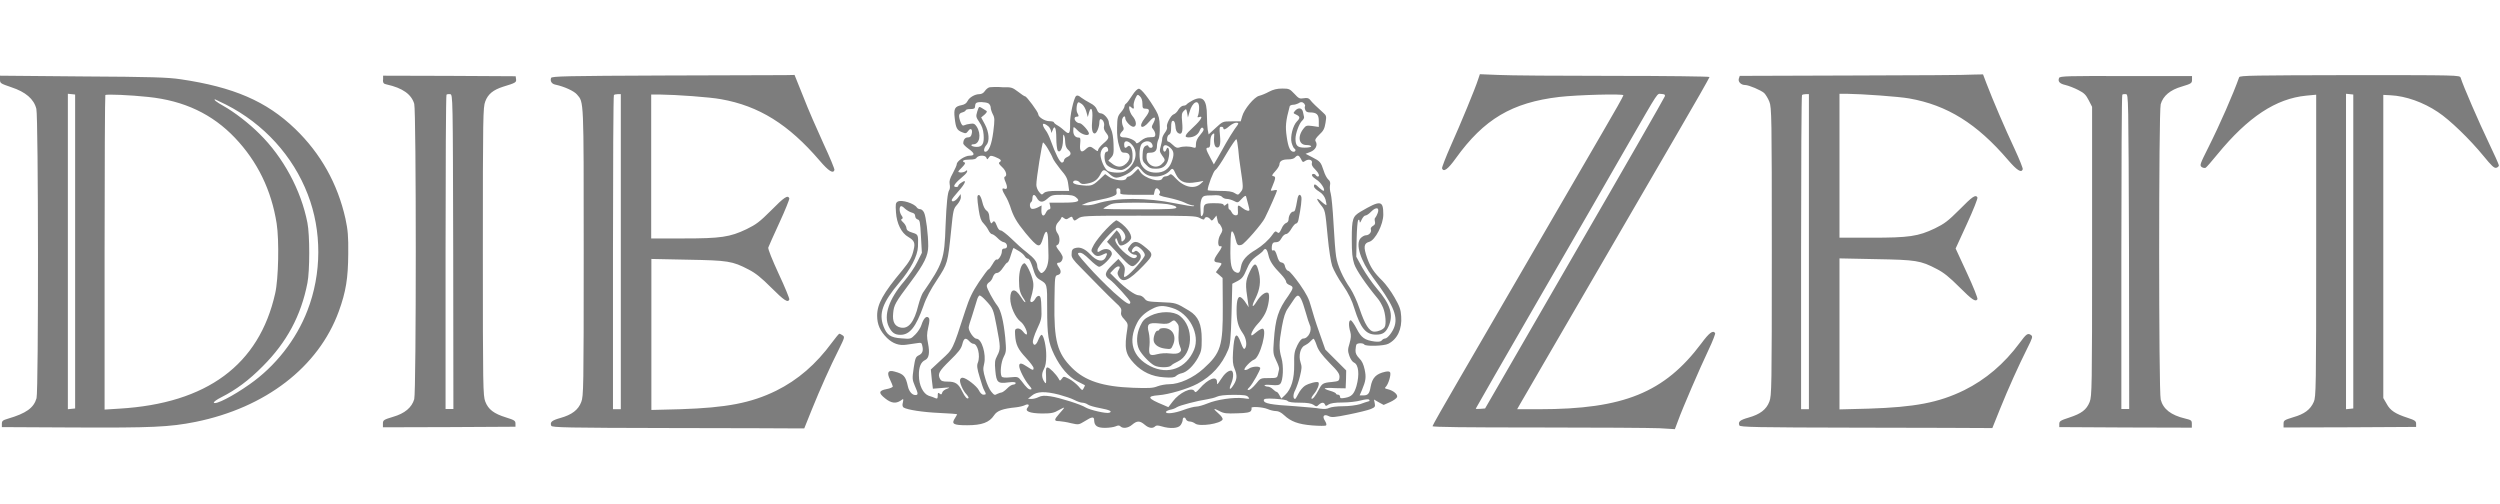
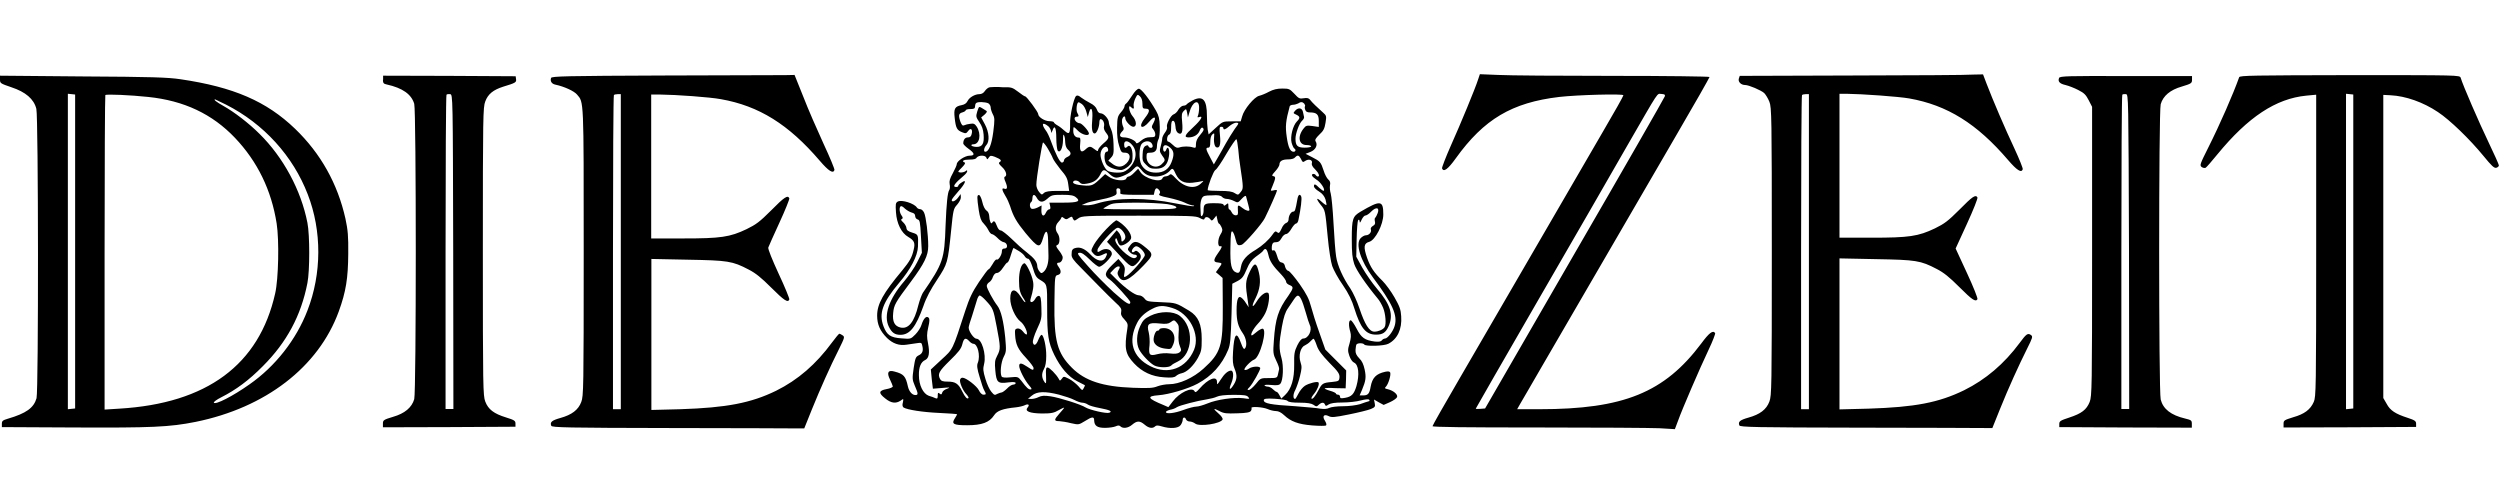
<svg xmlns="http://www.w3.org/2000/svg" width="134.1" height="27" viewBox="0 0 134.1 27">
-   <g fill="#7D7D7D">
+   <g>
    <path d="M35.61 4.05c-5.25.02-6.02.04-6.05.13-.06.17.03.32.23.36.47.1 1 .34 1.16.53.37.43.36.16.36 8.44 0 7.35-.01 7.73-.13 8.05-.16.43-.51.69-1.12.86-.46.13-.57.22-.49.42.04.09.83.11 6.42.12 3.51.01 6.55.01 6.76.02h.39l.41-1.02c.45-1.11.97-2.28 1.46-3.25.29-.59.31-.64.19-.72-.07-.05-.15-.09-.18-.09-.02 0-.2.21-.39.47-.86 1.17-1.83 2.01-3 2.59-1.35.66-2.67.91-5.13.99l-1.56.04v-8.1l1.95.04c2.16.04 2.39.07 3.27.53.37.19.67.43 1.21.97.69.69.9.83.97.63.01-.05-.24-.67-.57-1.37-.35-.76-.58-1.33-.56-1.41.02-.06.29-.67.6-1.34s.54-1.25.53-1.3c-.08-.2-.28-.06-.97.64-.62.62-.81.76-1.32 1.01-.9.43-1.39.5-3.4.5h-1.72V5.07h.44c.92.01 2.71.14 3.3.25 2.04.36 3.63 1.35 5.3 3.3.48.56.72.71.79.5.02-.04-.25-.69-.59-1.42-.34-.74-.83-1.86-1.08-2.51l-.47-1.17-.5.01-6.51.02zM33.3 13.5v8.45h-.42v-8.4c0-4.62.02-8.43.05-8.45.02-.03.12-.05.21-.05h.16v8.45zM79.29 4.25c-.15.48-.95 2.41-1.47 3.57-.27.61-.48 1.16-.47 1.21.08.22.31.06.74-.54 1.51-2.1 3.01-2.99 5.55-3.29.96-.11 3.44-.18 3.44-.09 0 .04-.48.9-1.08 1.92-.95 1.64-3.55 6.11-7.76 13.36-.77 1.32-1.4 2.43-1.4 2.47 0 .05 1.79.07 5.66.07 3.12 0 6.05.02 6.51.04l.83.05.17-.45c.22-.62 1.16-2.8 1.64-3.81.22-.46.37-.86.35-.89-.11-.18-.32-.02-.74.55-1.98 2.64-4.17 3.53-8.69 3.53h-1.19l.17-.3c.1-.16.63-1.09 1.19-2.05 1.89-3.25 5.33-9.16 7.15-12.3 1-1.71 1.81-3.14 1.81-3.17 0-.03-2.33-.06-5.17-.06-2.85 0-5.62-.02-6.16-.05l-.99-.04-.09.27zm10.01.92c-.02.07-2.19 3.86-4.84 8.43l-4.8 8.31-.25.02c-.14.01-.25.01-.25-.01 0-.01 1.5-2.63 3.34-5.81s3.99-6.9 4.77-8.27c1.79-3.1 1.59-2.8 1.85-2.8.17.01.21.04.18.13zM99.33 4.05l-6.01.02-.05.15c-.05.17.12.34.34.34.2 0 .85.28 1.02.43.08.08.21.29.28.47.12.3.13.81.13 8.03 0 7.35-.01 7.73-.13 8.05-.16.43-.51.69-1.12.86-.46.13-.57.22-.49.42.04.09.83.11 6.42.12 3.51.01 6.55.01 6.76.02h.39l.41-1.02c.46-1.14 1-2.33 1.46-3.25.29-.58.31-.64.2-.72-.17-.12-.25-.06-.61.43-.83 1.12-1.82 1.96-2.97 2.53-1.37.67-2.65.91-5.13.99l-1.56.04v-8.1l1.95.04c2.16.04 2.39.07 3.27.53.37.19.67.43 1.21.97.69.69.87.81.97.65.03-.04-.22-.67-.56-1.4l-.61-1.32.61-1.33c.34-.74.59-1.37.56-1.41-.1-.17-.27-.05-.96.65-.62.62-.81.76-1.32 1.01-.9.43-1.39.5-3.4.5h-1.72V5.03h.37c.86.01 2.8.15 3.37.25 2.04.36 3.63 1.35 5.3 3.3.48.56.72.71.79.5.02-.04-.18-.54-.44-1.1-.51-1.08-1.18-2.65-1.5-3.49l-.19-.5-.5.01c-.31.03-3.24.04-6.54.05zm-2.3 9.45v8.45h-.42v-8.4c0-4.62.02-8.43.05-8.45.02-.03.12-.05.21-.05h.16v8.45zM120.11 4.14c-.32.9-1.03 2.53-1.67 3.8-.43.86-.46.93-.34 1.02.07.05.16.06.21.04.05-.03.33-.35.63-.72 1.65-2.01 3.14-2.99 4.77-3.15l.53-.05v8.1c0 7.71-.01 8.11-.13 8.38-.18.41-.5.65-1.1.82-.48.15-.52.17-.52.35v.2l3.56-.01 3.55-.02v-.17c0-.14-.06-.19-.46-.32-.65-.21-.93-.39-1.12-.75l-.18-.31V5.09l.39.02c.81.04 1.75.37 2.54.9.64.42 1.72 1.47 2.44 2.35.44.54.58.67.69.64.08-.02.14-.08.14-.13 0-.04-.25-.61-.56-1.25-.49-1.02-1.37-3.04-1.49-3.45-.05-.14-.11-.14-5.95-.14-5.17.01-5.89.02-5.93.11zm6.12 9.36v8.41l-.19.02-.2.02V5.03l.2.02.19.02v8.43zM0 4.27c0 .2.03.21.61.41.76.25 1.21.63 1.34 1.16.11.45.12 15.11.01 15.52-.15.52-.55.81-1.54 1.1-.27.08-.32.12-.32.27v.18l3.86.02c4.16.02 5.13-.02 6.53-.3 3.75-.76 6.59-2.94 7.68-5.92.39-1.07.5-1.79.51-3.09.01-.96-.02-1.28-.15-1.89-.42-1.88-1.33-3.5-2.7-4.82-1.54-1.48-3.3-2.24-6.15-2.66-.67-.1-1.56-.13-5.24-.15L0 4.06v.21zm4.03 9.23v8.41l-.19.02-.2.02V5.03l.2.02.19.02v8.43zm3.92-8.3c1.93.2 3.44.92 4.65 2.19 1.21 1.27 1.96 2.81 2.24 4.6.14.9.1 2.97-.08 3.75-.86 3.83-3.66 5.9-8.36 6.18l-.79.05v-8.41c0-4.63.02-8.43.04-8.46.06-.06 1.36 0 2.3.1zm4.17.41c2.03 1.03 3.6 2.76 4.39 4.82.76 1.96.75 4.25-.02 6.23-.6 1.56-1.72 2.99-3.11 3.96-.89.63-1.83 1.11-1.91.98-.02-.04.16-.17.4-.29.79-.4 1.48-.91 2.23-1.67 1.28-1.28 2.05-2.71 2.39-4.46.13-.65.13-2.58 0-3.23-.34-1.75-1.3-3.52-2.57-4.77-.57-.57-1.35-1.17-1.94-1.5-.36-.2-.55-.35-.44-.35.01 0 .27.13.58.28zM20.54 4.28c0 .17.04.22.2.25.86.19 1.33.53 1.48 1.04.11.39.11 15.45 0 15.84-.13.45-.51.77-1.14.95-.5.15-.54.18-.54.36v.2l3.56-.01 3.55-.02v-.17c0-.15-.06-.19-.51-.33-.65-.2-.95-.43-1.11-.85-.12-.32-.13-.73-.13-8.05s.01-7.73.13-8.05c.15-.4.43-.62.96-.79.66-.2.72-.23.69-.41l-.02-.15-3.55-.02-3.56-.01v.22zm3.77 9.23l.01 8.43h-.42v-8.4c0-4.62.02-8.43.05-8.46.03-.03.11-.04.2-.03.14.04.14.04.16 8.46zM110.45 4.18c-.08.19.03.31.34.38.17.04.48.16.69.27.32.16.41.26.56.55l.18.35v7.75c0 7.35-.01 7.76-.13 8.08-.17.42-.43.62-1.1.84-.46.15-.53.19-.53.34v.17l3.56.02 3.55.01v-.2c0-.19-.03-.21-.36-.29-.76-.18-1.18-.51-1.31-1.02-.11-.43-.11-15.45 0-15.84.13-.45.51-.77 1.14-.95.5-.15.54-.18.54-.36v-.2h-3.54c-3.09-.01-3.55 0-3.59.1zm3.75 9.33l.01 8.43h-.42v-8.4c0-4.62.02-8.43.05-8.46.03-.03.11-.04.2-.03.13.04.13.04.16 8.46zM53.09 4.68c-.08.01-.2.11-.26.2-.07.11-.18.17-.29.17-.25 0-.55.18-.64.37-.06.12-.16.19-.32.22-.36.07-.43.18-.37.69.06.54.12.65.39.76.2.08.22.08.33-.06.13-.2.26-.1.19.16-.03.13-.09.18-.2.18-.15 0-.25.12-.25.32 0 .06.13.18.28.29.34.24.36.37.06.37-.25 0-.69.29-.69.46 0 .06-.1.27-.21.48-.16.29-.2.42-.17.59.03.13.01.27-.02.31-.09.12-.15.7-.2 1.91-.06 1.82-.13 2.02-1.22 3.61-.06.1-.17.39-.24.66-.22.91-.53 1.29-.95 1.2-.32-.07-.45-.31-.4-.78.04-.43.11-.56.95-1.68.72-.97.93-1.4.93-1.91 0-.62-.12-1.58-.22-1.79-.05-.11-.14-.19-.21-.19-.07 0-.15-.04-.18-.09-.14-.22-.81-.43-1.02-.32-.12.07-.13.13-.1.58.04.6.29 1.11.66 1.32.32.19.38.32.29.68-.09.41-.21.62-.61 1.11-1.03 1.23-1.35 1.81-1.35 2.43 0 .48.16.83.53 1.2.31.3.65.42 1.04.36.15-.02.41-.06.55-.08.24-.04.27-.03.3.13.07.27.01.43-.19.52-.16.08-.19.15-.27.68-.08.56-.08.62.06.95.19.43.19.5.03.5-.18 0-.34-.2-.4-.46-.12-.55-.22-.67-.72-.8-.34-.1-.43.05-.24.43.08.17.15.34.15.37 0 .04-.15.11-.33.14-.43.08-.45.21-.08.5.32.26.57.29.83.12.16-.12.16-.11.12.1-.04.13-.02.23.04.27.2.12 1.01.25 1.91.29.53.02.96.06.96.07s-.05.11-.11.2c-.21.32-.11.39.65.39.79 0 1.19-.15 1.44-.53.16-.25.47-.36 1.17-.43.18-.02.39-.07.47-.11.2-.1.29-.03.16.12-.17.2.11.31.77.32.5 0 .65-.03.9-.18.16-.09.29-.15.29-.13 0 .02-.11.16-.25.31-.3.34-.31.41-.01.41.12.01.41.05.63.11.41.09.41.09.74-.11.39-.25.5-.25.5-.05.01.3.16.41.58.41.22 0 .48-.04.57-.08.13-.06.2-.06.26 0 .13.13.41.1.63-.09.26-.22.41-.22.67 0 .22.19.43.22.56.09.06-.06.15-.06.35 0 .46.14.9.11 1.02-.07.06-.08.11-.21.11-.28 0-.15.13-.17.18-.02.03.06.11.11.2.11.08 0 .21.05.29.11.23.18 1.37.01 1.47-.22.02-.06-.07-.19-.21-.31-.32-.28-.3-.32.04-.14.24.13.38.14.95.12.49-.01.69-.05.74-.13.04-.06.04-.13.03-.15-.06-.1.6-.06.86.05.13.06.34.11.46.11.13 0 .28.08.43.22.36.34.76.49 1.51.55.38.03.71.03.74 0 .04-.04.01-.13-.06-.25-.16-.24-.06-.38.2-.25.15.08.3.07 1.09-.09.5-.1 1.03-.23 1.17-.29.22-.09.25-.13.21-.31l-.04-.2.26.15.26.14.34-.15c.18-.08.35-.2.38-.27.05-.14-.2-.35-.49-.42-.18-.04-.19-.06-.1-.15.13-.15.27-.62.22-.75-.03-.06-.11-.07-.26-.04-.5.11-.7.32-.79.81-.06.36-.14.46-.39.46h-.2l.13-.3c.2-.48.23-.67.14-1.09-.06-.27-.14-.46-.29-.6-.15-.16-.21-.27-.2-.45.01-.13.03-.26.05-.29.06-.09.36-.09.42 0 .07.11 1.07.08 1.29-.04.49-.25.74-.79.69-1.47-.02-.36-.08-.53-.36-1.02-.18-.32-.48-.72-.64-.88-.47-.46-.65-.74-.83-1.24-.2-.58-.18-.78.12-.86.32-.09.75-.93.75-1.46 0-.77-.14-.79-1.23-.15-.41.25-.46.37-.46 1.46 0 .75.03 1.03.13 1.34.11.33.62 1.08 1.25 1.84.1.11.23.34.3.51.13.31.18.89.08 1.04-.08.13-.34.24-.55.24-.27 0-.51-.38-.8-1.25-.13-.39-.34-.84-.49-1.07-.39-.56-.69-1.23-.76-1.71-.04-.23-.1-1.03-.14-1.78-.04-.76-.11-1.47-.15-1.6s-.06-.32-.04-.43c.03-.15.01-.24-.09-.32-.08-.07-.19-.28-.25-.48-.15-.46-.19-.5-.62-.72l-.35-.18.26-.1c.28-.11.41-.37.28-.57-.05-.08.01-.17.2-.36.22-.2.28-.32.33-.63.06-.36.05-.39-.13-.55-.29-.26-.6-.55-.7-.69-.07-.09-.16-.11-.34-.08-.22.04-.27.01-.5-.24-.25-.26-.28-.28-.65-.28-.28 0-.48.05-.71.17-.18.1-.41.19-.53.22-.26.06-.81.72-.91 1.1l-.08.27h-.48c-.48 0-.48 0-.86.35l-.38.35-.05-.27c-.02-.14-.04-.47-.04-.72 0-.88-.22-1.11-.76-.84-.15.08-.3.18-.33.22-.02.04-.11.07-.18.07s-.19.1-.26.21c-.06.12-.18.23-.25.25-.16.05-.42.55-.36.69.02.06-.03.19-.11.29-.08.11-.15.25-.15.33s-.04.26-.08.41c-.07.24-.06.29.07.48.19.25.19.28-.02.48-.31.29-.81.05-.81-.39 0-.21.02-.23.2-.23.25 0 .36-.11.36-.37 0-.11.04-.27.08-.35.05-.08.08-.39.07-.67-.01-.43-.05-.59-.2-.86-.38-.66-.79-1.18-.92-1.18-.08 0-.22.14-.36.36-.13.2-.27.4-.32.43-.05.03-.09.1-.09.15 0 .05-.08.2-.19.32-.18.21-.2.29-.21.83-.01.39.03.74.11.97.1.34.13.37.31.37.36 0 .33.43-.04.67-.21.13-.43.1-.68-.11l-.17-.13.15-.17c.13-.14.15-.23.13-.72-.01-.36-.06-.64-.13-.79-.06-.13-.12-.29-.12-.36 0-.2-.27-.5-.43-.5-.09 0-.17-.07-.21-.2-.05-.14-.18-.26-.36-.35-.16-.08-.38-.22-.49-.3-.13-.11-.21-.13-.27-.08-.13.13-.34 1.09-.32 1.49.01.53-.05.6-.29.38-.11-.1-.27-.23-.38-.29-.11-.06-.2-.14-.2-.17s-.11-.06-.24-.06c-.25 0-.6-.22-.6-.38 0-.11-.62-.95-.7-.95-.04 0-.2-.11-.38-.25-.31-.23-.35-.25-.83-.24-.3-.03-.6-.01-.69 0zm8.19.88c0 .24.02.27.18.27.24 0 .22.16-.04.49-.4.5-.18.69.23.2.27-.32.4-.27.22.08-.11.2-.11.22-.01.34.06.07.11.19.11.27 0 .13-.04.15-.27.15-.2 0-.34.06-.5.19-.15.13-.24.17-.26.11-.04-.13-.4-.29-.65-.29-.24 0-.28-.13-.1-.32.1-.09.11-.15.04-.29-.04-.1-.06-.25-.04-.35.05-.18.17-.23.17-.07 0 .15.28.46.43.46.2 0 .18-.32-.04-.57-.18-.21-.26-.66-.09-.49.13.13.19.11.15-.05-.02-.08.02-.25.08-.39.12-.25.13-.25.25-.14.09.08.14.22.14.4zm-8.27-.02c.07.04.13.14.13.22 0 .08.05.24.11.36.11.2.11.3.03.95-.09.69-.24 1.07-.43 1.07-.11 0-.07-.22.06-.36.18-.2.15-.68-.08-1.11l-.2-.37.18-.15c.13-.12.15-.18.09-.21-.04-.03-.15-.1-.24-.15-.15-.09-.15-.08-.24.19-.08.27-.07.3.11.57.14.2.21.4.23.66.04.49-.06.67-.37.67-.13 0-.26-.04-.28-.07-.02-.04.02-.07.1-.07.34 0 .44-.54.18-.95-.1-.15-.17-.18-.34-.15-.12.01-.27.05-.33.08-.09.04-.13-.01-.2-.18-.12-.34-.1-.46.1-.51.1-.03.18-.08.18-.11 0-.04.11-.07.25-.07.19 0 .25-.03.25-.13 0-.07.02-.15.05-.18.07-.1.51-.07.66 0zm5.02.04c.09.06.2.25.24.41l.08.29.06-.23c.11-.4.22-.19.18.33-.05.52-.01.78.13.78.11 0 .25-.36.25-.6 0-.09.03-.17.06-.17.13 0 .23.21.19.38-.03.11.01.22.1.34.2.25.18.32-.14.59-.15.13-.28.29-.28.35 0 .08-.04.07-.18-.04-.23-.18-.29-.18-.49 0-.23.22-.33.11-.29-.29.03-.29.01-.34-.08-.34-.18 0-.29-.14-.29-.36 0-.11.01-.2.03-.2.02 0 .13.09.24.21.21.2.57.29.57.13 0-.13-.38-.55-.49-.55-.13 0-.28-.13-.28-.26 0-.05.05-.09.11-.09.13 0 .13-.04.03-.22-.07-.14-.02-.55.07-.55 0-.02.1.03.18.09zm6.29.21c0 .15-.03.34-.06.41-.04.09-.04.11.06.08.25-.09.1.16-.31.54-.46.42-.52.55-.25.55.28 0 .51-.15.59-.36.04-.11.11-.19.15-.16.11.07.08.15-.14.41-.14.16-.21.32-.21.47 0 .2-.01.22-.15.18-.2-.07-.54-.07-.74 0-.11.04-.2.01-.34-.13-.1-.1-.21-.18-.25-.18-.11 0-.08-.33.04-.38.08-.03.11-.14.11-.39 0-.26.03-.35.1-.35s.11.09.13.29c.01.19.06.32.15.37.2.12.26-.07.21-.6-.04-.39-.02-.48.09-.59.13-.13.13-.13.18.11l.04.24.08-.27c.15-.59.53-.75.52-.24zm5.64-.23c.04.06.06.11.04.14-.02.02-.02.11.01.18.03.11.11.15.25.15.37 0 .48.11.48.46v.32l-.34-.05c-.31-.04-.35-.03-.48.14-.34.43-.25.88.16.88.13 0 .25.03.25.07 0 .04-.15.07-.35.07-.39 0-.49-.11-.49-.48 0-.28.2-.82.35-.96.07-.06.12-.15.11-.2-.01-.05-.04-.17-.06-.28-.05-.22-.25-.25-.42-.06-.11.13-.11.13.06.21.21.1.22.18.04.36-.22.22-.37.82-.29 1.14.04.15.11.29.14.31.11.06.08.18-.03.18-.18 0-.29-.23-.37-.8-.08-.55-.06-.83.16-1.64.01-.04.1-.08.18-.08.09 0 .21-.04.27-.07.14-.1.24-.09.33.01zM56.25 6.79c.06.06.12.18.13.25 0 .12.01.11.08-.05.11-.32.2-.14.2.43 0 .29.04.59.07.65.13.18.28-.12.29-.55 0-.29.02-.35.06-.25.04.08.06.25.06.39.01.16.06.29.15.37.19.16.18.29-.04.39-.1.04-.18.13-.18.19s-.05.11-.11.11c-.11 0-.35-.48-.6-1.18-.07-.2-.19-.46-.27-.55-.26-.36-.16-.47.16-.2zm9.98.13c-.13.19-.34.53-.47.76-.13.23-.32.58-.44.78l-.21.36-.2-.38c-.23-.43-.25-.52-.1-.52.08 0 .11-.08.11-.31 0-.2.04-.34.11-.4.1-.08.11-.07.1.04-.04.35.01.6.11.65.18.07.25-.13.2-.63-.04-.41-.03-.47.07-.47.06 0 .11.03.11.07 0 .12.12.08.33-.11.11-.09.27-.18.36-.18.16.01.16.02-.08.34zm.19 1.09c.02.28.07.7.11.93.17 1.14.17 1.18.02 1.36-.13.17-.14.17-.32.06-.14-.09-.34-.12-.82-.12-.34 0-.63-.02-.63-.04 0-.22.31-1.02.41-1.08.08-.04.34-.43.6-.88.26-.44.5-.79.53-.77.03.01.07.26.1.54zm-5.68-.22c.3.36.2.91-.23 1.28-.18.15-.3.19-.57.19-.2 0-.41-.04-.5-.08-.18-.09-.4-.59-.41-.88 0-.36.35-.6.41-.28.01.07-.02.12-.08.12-.15 0-.15.48-.01.68.11.15.49.3.79.3.09 0 .26-.09.39-.2.19-.18.22-.25.22-.55.01-.37-.13-.65-.27-.51-.12.12-.18.08-.18-.11-.01-.24.22-.23.44.04zm1.01-.13c.05.05.08.13.08.18 0 .12-.19.12-.23 0-.02-.06-.06-.06-.16-.01-.1.06-.14.18-.15.44-.02.32 0 .39.19.57.17.18.27.21.53.21.42 0 .62-.2.69-.66.06-.35-.05-.61-.14-.37-.06.18-.17.14-.17-.06 0-.22.18-.23.4-.02.19.18.2.37.05.76-.15.38-.42.56-.83.56-.37 0-.63-.14-.79-.43-.13-.26-.13-.9.01-1.1.14-.17.39-.2.52-.07zm-5.54.32c.11.19.23.41.26.5.03.09.22.36.41.6.31.36.38.49.42.8l.05.36h-.61c-.47 0-.65.03-.74.11-.11.11-.13.11-.26-.05-.08-.09-.15-.27-.15-.38-.01-.3.31-2.28.36-2.28.03.01.15.15.26.34zm-3.3.48c.04.11.05.11.13-.01s.12-.11.32-.04c.32.13.39.2.27.28-.08.05-.06.1.12.27.22.2.29.47.15.52-.05.01-.04.12.04.29.12.29.09.41-.07.35-.15-.06-.13.08.06.39.09.14.2.39.25.54.17.55.34.85.83 1.45.69.82.77.84.94.27.14-.49.26-.44.27.12.01.26.01.63.02.83.01.39-.09.72-.27.87-.1.08-.13.08-.22-.04-.06-.07-.11-.2-.11-.27-.01-.23-.15-.42-.56-.74-.21-.16-.59-.5-.83-.74-.25-.24-.51-.44-.57-.44-.08 0-.15-.09-.21-.25-.1-.26-.16-.3-.25-.16-.06.11-.15-.11-.16-.38-.01-.11-.06-.23-.15-.28-.08-.06-.17-.23-.22-.46-.05-.22-.13-.37-.18-.37-.11 0-.11.12-.01.81.06.4.13.58.24.69.08.08.21.25.27.37.06.13.15.23.2.23s.18.09.29.2c.11.12.26.22.34.23.2.03.25.34.05.34-.11 0-.15.04-.15.16 0 .19-.2.49-.28.43-.04-.02-.13.09-.22.25-.09.15-.18.28-.22.28-.03 0-.26.31-.51.68-.36.54-.51.86-.73 1.53-.7 2.16-.65 2.05-1.28 2.63l-.57.53.05.52.06.51.5-.04c.41-.04.46-.03.27.04-.13.04-.25.13-.27.21-.03.11-.06.12-.14.05-.08-.06-.1-.05-.1.11 0 .15-.02.18-.12.14-.07-.04-.23-.09-.36-.13-.3-.11-.53-.56-.53-1.1-.01-.44.11-.72.34-.82.2-.1.25-.38.15-.89-.07-.34-.07-.5.01-.86.08-.33.08-.46.02-.52-.12-.12-.27.04-.38.38-.04.15-.2.39-.33.52-.25.25-.25.25-.74.21-.6-.04-.79-.18-.97-.65-.26-.69-.05-1.27.84-2.33.62-.73.99-1.44 1.01-1.94.02-.64.02-.65-.3-.75-.23-.07-.31-.13-.32-.26-.01-.09-.1-.23-.18-.3-.11-.1-.13-.15-.07-.17.07-.03.07-.08-.01-.19-.12-.17-.14-.44-.04-.5.04-.02.13.04.22.13.09.08.25.18.36.21.13.03.19.09.19.19 0 .08.06.16.13.18.12.03.14.13.18.91l.05.88-.25.5c-.13.28-.46.74-.7 1.03-.82.95-1.12 1.84-.82 2.44.16.32.32.43.62.43.5 0 .83-.42 1.23-1.54.15-.45.4-.91.74-1.42.56-.86.57-.88.75-2.65.11-1.11.13-1.16.32-1.37.11-.13.2-.29.2-.39l-.01-.18-.14.19c-.14.19-.34.27-.34.13 0-.04.16-.25.35-.46.39-.43.48-.69.18-.48-.1.06-.18.14-.18.18s-.05.06-.11.06c-.22 0-.1-.18.41-.61.1-.08.18-.19.18-.23 0-.07-.02-.07-.1 0-.06.04-.18.07-.27.06-.15-.02-.15-.03.08-.26.15-.15.21-.25.16-.27-.2-.08-.07-.16.25-.16.24 0 .36-.03.39-.11.13-.14.47-.13.52.01zm16.86.04c.11.22.11.22.26.12.18-.11.39-.04.34.13-.03.08.03.2.17.33.2.2.27.39.15.39-.04 0-.09-.04-.11-.07-.06-.11-.25-.08-.2.02.01.05.13.15.24.22.21.12.47.51.39.59-.03.02-.13-.05-.24-.15-.22-.22-.29-.24-.29-.08 0 .06.12.18.27.27.18.11.29.25.35.43.04.15.06.28.05.3-.02.01-.13-.06-.25-.17-.29-.27-.33-.19-.07.14.26.32.25.28.39 1.75.06.66.17 1.35.24 1.55.07.2.32.67.57 1.02.32.47.49.83.62 1.26.33 1.05.61 1.4 1.16 1.4.36 0 .52-.11.67-.44.28-.62.11-1.18-.64-2.05-.23-.27-.57-.76-.76-1.09l-.33-.6.02-.95c.01-.52.05-.97.08-1.01.05-.05.07-.02.08.06 0 .11.04.08.11-.09.06-.12.14-.22.2-.22s.2-.09.31-.21c.27-.27.46-.22.35.08-.04.11-.1.22-.13.25-.04.02-.04.11-.02.2.03.12 0 .18-.11.24-.08.05-.13.12-.11.18.06.14-.09.32-.26.32-.08 0-.2.07-.28.15-.3.3-.02 1.21.66 2.12 1.04 1.39 1.33 2.02 1.16 2.59-.08.29-.38.68-.52.68-.05 0-.13.04-.17.1-.06.07-.18.08-.38.06-.53-.07-.72-.2-.97-.69-.13-.25-.27-.45-.32-.45-.11 0-.12.29-.02.62.05.18.04.34-.04.62-.1.32-.1.41-.01.67.06.17.16.32.25.36.25.11.3.65.13 1.26-.13.43-.26.57-.61.63-.22.04-.27.03-.27-.06 0-.06-.05-.11-.11-.11s-.11-.03-.11-.06-.14-.1-.32-.15-.3-.11-.28-.13c.02-.02.29-.03.58-.01l.54.01.02-.48.01-.48-.56-.56-.56-.56-.32-.91c-.18-.5-.38-1.14-.45-1.41-.1-.39-.24-.66-.6-1.18-.27-.38-.54-.7-.61-.72-.08-.01-.15-.12-.18-.23-.02-.13-.08-.2-.18-.22-.11-.01-.18-.11-.25-.36-.07-.23-.13-.32-.2-.29-.08.03-.09-.02-.08-.2.01-.14.06-.22.13-.23.24-.01.28-.04.4-.24.06-.12.18-.21.25-.21.06 0 .19-.13.27-.28.09-.15.2-.28.25-.28.05 0 .11-.08.13-.2.13-.61.19-1.15.15-1.24-.07-.18-.17-.11-.21.15-.1.57-.13.65-.22.65-.12 0-.25.22-.25.42 0 .09-.06.17-.13.19-.07.02-.19.15-.25.31-.11.23-.14.26-.23.19-.08-.08-.13-.06-.25.12-.21.3-.55.6-.89.81-.5.29-.74.57-.8.9-.05.32-.11.39-.27.32-.25-.1-.32-.4-.3-1.35.01-.73.04-.9.11-.84.05.04.12.21.16.39.09.35.12.38.33.32.15-.04 1.11-1.14 1.25-1.44.24-.48.65-1.42.65-1.47 0-.03-.08-.04-.18-.01-.18.04-.18.04-.08-.19.19-.46.2-.54.07-.57-.11-.02-.09-.06.1-.27.13-.14.22-.3.22-.36 0-.18.16-.27.46-.27.18 0 .33-.04.38-.11.13-.14.2-.12.3.06zm-8.56.6c.21.27.41.36.76.37.32 0 .62-.13.78-.31.14-.17.18-.14.32.18.18.37.44.51.9.46.2-.02.42-.06.5-.08.11-.04.1-.01-.06.13-.34.32-.9.2-1.35-.29-.19-.21-.26-.25-.33-.18-.04.04-.14.08-.21.08s-.15.05-.17.11c-.1.25-.96 0-1.18-.34l-.12-.18-.21.21c-.11.12-.25.21-.3.21-.05 0-.11.05-.13.11-.06.16-.67.1-.93-.1l-.2-.14-.33.31c-.35.33-.44.35-1.07.27-.2-.03-.32-.08-.32-.14 0-.13.25-.13.36.01.07.08.16.1.38.06.37-.06.57-.2.72-.49.14-.3.22-.3.48-.04.13.13.27.21.38.21.25-.01.71-.22.91-.45.2-.21.23-.21.42.02zm-1.12 1.08c.01.05.01.13 0 .18-.01.07.21.09.89.09h.91l.04-.18c.05-.2.13-.22.25-.07.06.08.06.13.01.2-.06.07.04.12.5.21.32.07.7.18.86.26.16.08.35.14.43.15.07 0 .1.02.05.04-.04.02-.48-.05-.98-.15-1.54-.32-3.18-.32-4.22.01-.18.06-.43.1-.56.09l-.25-.01.21-.09c.12-.06.43-.13.7-.18.27-.05.6-.13.74-.19.21-.08.25-.13.22-.27-.02-.12 0-.17.08-.17.07 0 .12.04.12.08zm-4.49.41c.15.28.32.3.58.07.22-.2.28-.21.81-.21.44 0 .6.03.72.13.28.22.12.29-.68.29h-.74l.04.18c.03.12.01.18-.05.18-.06 0-.13.08-.18.18-.11.25-.25.18-.24-.14l.01-.25-.21.11c-.12.06-.26.09-.32.07-.11-.04-.13-.29-.03-.36.04-.02.07-.12.07-.22.01-.2.11-.22.22-.03zm9.95-.03c.05.06.16.11.26.11.09 0 .26.05.38.11.2.11.22.1.41-.11.14-.15.22-.2.24-.13.08.29.18.67.18.72 0 .09-.2.04-.37-.1-.25-.2-.27-.18-.25.12.02.22 0 .27-.12.27-.08 0-.17-.07-.21-.16-.04-.08-.09-.15-.12-.15-.04 0-.06-.08-.06-.18 0-.17-.01-.18-.12-.09-.09.08-.12.08-.14.01-.02-.06-.19-.08-.51-.08-.52 0-.56.04-.56.42 0 .2-.13.38-.15.2 0-.05-.01-.23-.02-.41-.01-.18.03-.39.08-.48.08-.13.15-.15.54-.15.32-.03.48.01.54.08zm-2.93.39c.32.06.48.11.48.18 0 .08-.36.1-1.96.1-1.08 0-1.96-.01-1.96-.04 0-.01.12-.09.27-.17.23-.13.4-.14 1.47-.15.66 0 1.42.04 1.7.08zm-4.79.77c.2-.14.28-.15 3.25-.15 2.78 0 3.07.01 3.27.12.18.1.24.11.26.04.04-.12.2-.11.31.03.08.1.1.09.21-.05l.12-.15.05.22c.02.13.07.22.09.22.03 0 .08.08.13.18.07.15.06.22-.06.41-.15.25-.15.65-.01.62.13-.03.11.06-.13.39-.25.36-.24.46.02.48.23.03.23.04.04.3l-.16.22.18.15.18.16.01 1.54c.01 2.11-.1 2.48-1.03 3.32-.55.5-1.3.84-1.85.84-.18 0-.46.05-.62.11-.24.1-.47.11-1.32.08-1.62-.06-2.57-.37-3.27-1.07-.79-.79-.97-1.45-.94-3.52.02-1.41.02-1.42.18-1.46.18-.04.2-.22.06-.41-.13-.18-.13-.25 0-.25s.24-.21.19-.35c-.02-.06-.11-.21-.21-.33-.15-.2-.15-.24-.06-.27.14-.06.15-.43.01-.62-.14-.19-.13-.43.03-.6.07-.07.15-.18.16-.22.03-.08.05-.08.15 0 .11.08.14.08.27-.01.15-.09.17-.09.21.04.08.13.08.13.28-.01zm-3.17 1.75c.13.08.27.2.31.28.04.07.12.13.18.13s.15.18.25.49c.12.41.19.52.37.63.41.25.4.2.4 1.54 0 1.46.06 1.82.38 2.49.34.69.76 1.18 1.23 1.42.21.11.39.2.41.21.01.01-.01.08-.06.16-.07.14-.08.14-.29-.11-.12-.13-.34-.31-.5-.39-.28-.14-.29-.14-.38-.01-.1.13-.11.13-.17.01-.14-.25-.5-.61-.6-.61-.08 0-.1.09-.08.46.01.39.01.44-.07.34-.17-.23-.18-.46-.05-.7.09-.16.13-.39.13-.71.01-.49-.14-1.14-.25-1.14-.04 0-.12.13-.18.28-.11.29-.25.34-.29.11-.01-.07.08-.38.22-.68.25-.53.26-.6.24-1.17-.01-.48-.04-.61-.13-.63-.06-.01-.15.06-.2.16-.12.22-.32.24-.25.01.14-.46.18-.72.13-.95-.06-.36-.38-1.01-.47-.97-.17.05-.28.43-.28.93s.06.7.27 1c.06.09.09.16.06.16-.04 0-.14-.13-.23-.28-.31-.5-.57-.46-.57.08 0 .43.27 1.02.55 1.24.2.14.41.61.33.69-.02.02-.11-.04-.19-.15-.1-.12-.2-.18-.3-.17-.13.02-.15.06-.13.34.03.52.15.77.58 1.23.23.25.41.49.41.55 0 .14-.04.13-.34-.07-.31-.21-.43-.22-.43-.04 0 .19.29.76.53 1.04.15.17.16.22.08.22-.11 0-.2-.07-.5-.47-.17-.21-.19-.22-.59-.18-.27.03-.43.01-.46-.04-.1-.17-.04-.77.11-1.06.14-.27.14-.34.08-1.04-.09-.88-.23-1.45-.42-1.7-.22-.28-.57-.93-.57-1.06 0-.07.06-.16.13-.2.07-.04.17-.17.2-.29.06-.14.13-.21.22-.21s.21-.11.32-.28c.1-.15.2-.28.24-.28.04 0 .12-.18.18-.39.06-.21.13-.39.15-.39.04.02.16.09.29.17zm13.38.22c.07.32.24.58.69 1.04.14.15.26.32.26.39 0 .06.08.13.18.17.23.09.22.16-.06.57-.55.76-.7 1.23-.78 2.41-.05.65-.04.73.13 1.08.1.2.17.41.15.46-.01.04-.04.16-.06.27-.04.19-.06.2-.49.2-.44 0-.45 0-.7.32-.15.18-.32.32-.37.32-.1 0-.09-.03.03-.15.18-.19.58-.91.58-1.02 0-.12-.43-.11-.62.03-.08.06-.19.08-.22.06-.08-.05.32-.48.51-.55.32-.11.73-1.66.45-1.66-.06 0-.2.08-.32.18-.12.1-.22.18-.25.18-.11 0 .07-.35.3-.6.15-.15.34-.42.42-.59.18-.36.27-1.02.15-1.09-.13-.08-.41.13-.61.46-.25.41-.3.28-.06-.18.23-.47.29-.89.18-1.36-.13-.57-.24-.59-.5-.04-.23.49-.24.65-.09 1.61l.04.28-.14-.21c-.07-.12-.18-.25-.25-.3-.17-.14-.26.09-.26.67 0 .58.08.87.33 1.23.2.28.25.69.11.83-.05.05-.11-.04-.2-.29-.24-.67-.37-.53-.43.46-.03.49-.01.69.08.9.15.36.14.57-.04.86-.21.34-.29.29-.13-.08.13-.31.13-.67-.02-.67-.16 0-.36.18-.55.48-.19.29-.2.31-.2.13 0-.36-.47-.18-.94.36-.18.2-.22.22-.27.13-.13-.24-.81.08-1.16.55l-.24.31-.25-.11c-.88-.36-.93-.48-.27-.53.54-.04 1.57-.34 2.09-.62.76-.41 1.3-1 1.64-1.82.11-.27.14-.56.18-1.93l.04-1.61.29-.15c.24-.13.32-.24.48-.62.15-.36.26-.5.48-.67.16-.11.34-.25.39-.31.13-.21.22-.13.3.22zm-15.17 2.42c.4.43.41.46.59 1.4.21 1.1.22 1.21.03 1.57-.13.25-.14.35-.1.81.06.63.13.7.71.62.26-.03.38-.02.38.04 0 .04-.06.08-.13.08s-.22.09-.33.21c-.11.11-.25.21-.29.21s-.15.04-.24.08c-.13.08-.16.07-.31-.11-.1-.11-.24-.42-.32-.69-.13-.43-.14-.54-.07-.82.12-.5-.13-1.34-.41-1.34-.14 0-.42-.39-.42-.6 0-.06.08-.34.18-.62.09-.28.2-.64.25-.81.04-.16.11-.29.16-.29s.19.12.32.26zm16.92-.07c.06.11.17.43.25.72s.18.6.22.68c.14.28-.08.72-.36.72-.08 0-.19.12-.31.36-.16.33-.18.46-.17 1.04.01.76-.15 1.31-.49 1.63l-.2.19-.1-.18c-.05-.1-.12-.18-.15-.18s-.12-.06-.2-.14c-.08-.08-.2-.14-.27-.14-.08 0-.15-.03-.18-.06-.03-.04.13-.05.36-.03.31.03.43.01.49-.07.15-.18.18-.95.06-1.37-.14-.49-.14-.79.02-1.68.1-.54.18-.79.33-1 .11-.16.26-.38.33-.49.17-.24.24-.24.37 0zm-17.8 2.26c.07.08.17.14.22.14.23 0 .39.64.24 1.02-.06.14-.04.32.1.77.09.32.2.65.25.72.11.2.1.22-.05.22-.08 0-.18-.1-.24-.23-.11-.23-.69-.68-.88-.68-.06 0-.11.04-.13.1-.05.13.15.6.34.79.08.09.13.18.11.2-.07.08-.18-.04-.34-.36-.2-.41-.36-.52-.77-.52-.26 0-.35-.03-.41-.13-.15-.28-.07-.42.52-1 .46-.45.61-.63.67-.88.08-.33.18-.37.37-.16zm18.64.23c.09.27.27.5.68.93.48.48.55.6.54.78-.02.2-.04.21-.41.25-.47.04-.53.08-.7.41-.18.35-.34.54-.39.48-.03-.02.04-.14.14-.26.18-.22.3-.53.23-.61-.07-.06-.49.04-.72.18-.12.08-.27.26-.35.42-.08.16-.16.29-.18.29-.12 0-.12-.25.01-.48.07-.15.19-.48.25-.74.1-.41.11-.51.03-.75-.12-.35 0-.81.23-.9.08-.04.22-.13.29-.21.08-.08.15-.15.18-.15.02-.01.1.15.17.36zm-13.82 2.64c.29.08.66.2.81.28.15.08.35.15.43.15.08 0 .22.04.3.1.08.06.38.14.65.19.53.1.69.18.5.25-.15.06-1.04-.15-1.26-.28-.26-.17-1.42-.53-1.88-.6-.34-.05-.49-.04-.65.04-.11.06-.29.1-.39.1l-.18-.01.21-.17c.27-.23.71-.24 1.46-.05zm10.15.13c.09.11.07.11-.27.06-.5-.06-1.42.07-1.92.28-.22.09-.49.17-.6.17s-.42.08-.69.18c-.48.18-.94.23-.94.11 0-.04.11-.09.22-.12.13-.02.29-.08.37-.14.16-.1 1.09-.34 1.61-.42.19-.03.43-.09.53-.14.12-.06.43-.1.89-.1.57 0 .72.02.8.12zm2.11.21c.05.06.27.09.65.09.41 0 .62.04.73.11.15.11.18.11.29 0 .15-.14.28-.14.33-.01.04.09.06.09.19 0 .11-.07.34-.11.75-.11.33 0 .77-.05.98-.11.24-.06.41-.08.45-.04.04.04.03.08-.04.09-.06.01-.25.08-.45.15-.21.06-.58.11-.91.11-.32 0-.64.04-.74.09-.12.06-.27.07-.49.04-.18-.04-.77-.08-1.33-.13-1.34-.08-1.69-.15-1.69-.32 0-.08.11-.11.6-.08.38.03.63.06.68.12z" />
    <path d="M59.34 12.29c-.27.28-.56.65-.66.83-.17.32-.17.33-.04.47.15.18.29.18.55.05.2-.11.24-.06.12.16-.15.29-.48.22-.84-.17-.25-.26-.5-.38-.72-.34s-.27.1-.27.36c-.01.16.09.3.48.69.27.27.73.74 1.02 1.04.3.31.69.69.87.86.27.24.32.33.29.48-.03.14.01.25.17.41.18.2.2.26.16.5-.17 1.06-.11 1.36.36 1.86.43.46.96.71 1.62.75.39.03.54.01.63-.07.06-.06.2-.13.31-.15.28-.06.63-.4.87-.83.18-.34.2-.43.2-1 0-.8-.18-1.22-.67-1.52-.71-.43-.71-.43-1.5-.46-.71-.03-.78-.04-.9-.2-.08-.1-.2-.17-.31-.17-.2 0-.72-.38-1.21-.87l-.32-.32.17-.18c.09-.1.2-.18.26-.18.11 0 .11.04.01.22-.06.11-.06.18.01.31.21.39.54.25 1.33-.57.57-.6.57-.62 0-1.07-.34-.27-.53-.27-.72 0-.14.19-.14.2-.01.34.07.08.18.14.26.14.15 0 .17.13.02.18-.25.1-1.15-.77-1.05-1.01.04-.09.06-.07.12.11.04.14.11.23.17.23.18 0 .5-.22.55-.38.06-.25-.32-.72-.77-.97-.05-.02-.29.19-.56.47zm.88.1c.18.22.19.4.04.52-.09.08-.11.06-.11-.09 0-.09-.06-.24-.12-.32l-.13-.15-.26.31-.26.31.57.61c.72.79.77.81 1.04.54.24-.24.27-.43.08-.59-.1-.09-.15-.1-.21-.04-.04.04-.11.06-.13.03-.07-.06.07-.28.2-.31.14-.03.48.3.48.47 0 .15-.76 1.01-1 1.14-.13.07-.14.06-.09-.21.04-.24.01-.32-.14-.5l-.19-.22-.34.33c-.4.39-.43.57-.13.77.24.17 1.11 1.12 1.11 1.22 0 .2-.22.07-.89-.53-.41-.38-1.03-1-1.37-1.39-.57-.64-.62-.71-.48-.73.13-.02.27.08.56.36.22.22.45.39.5.39.18 0 .69-.52.69-.69 0-.24-.31-.34-.57-.19-.2.12-.2.12-.2-.02 0-.18.9-1.18 1.07-1.19.08-.02.2.07.28.17zm2.66 4.13c.91.27 1.51 1.42 1.17 2.24-.42 1-1.39 1.37-2.35.88-.95-.48-1.21-1.33-.71-2.31.15-.31.43-.57.81-.76.35-.19.6-.2 1.08-.05z" />
    <path d="M61.7 16.94c-.32.16-.4.25-.54.55-.2.42-.22.93-.06 1.25.14.28.57.73.81.86.24.13.79.13.91.01.05-.06.21-.15.36-.22.82-.39.88-1.86.1-2.45-.34-.26-1.05-.26-1.58 0zm1.43.38c.1.11.12.22.09.57-.02.29 0 .53.07.68.09.22.08.25-.03.34-.08.06-.24.08-.5.05-.22-.03-.5-.01-.69.04-.41.11-.47.04-.41-.48.02-.2 0-.51-.04-.68-.12-.46-.03-.55.56-.49.36.04.49.02.6-.06.19-.14.21-.14.35.03z" />
    <path d="M62.19 17.67c0 .04-.05.07-.11.07-.11 0-.24.39-.19.57.05.2.28.35.61.39.31.04.32.04.43-.22.19-.46-.04-.88-.5-.88-.13 0-.24.03-.24.07z" />
  </g>
</svg>
